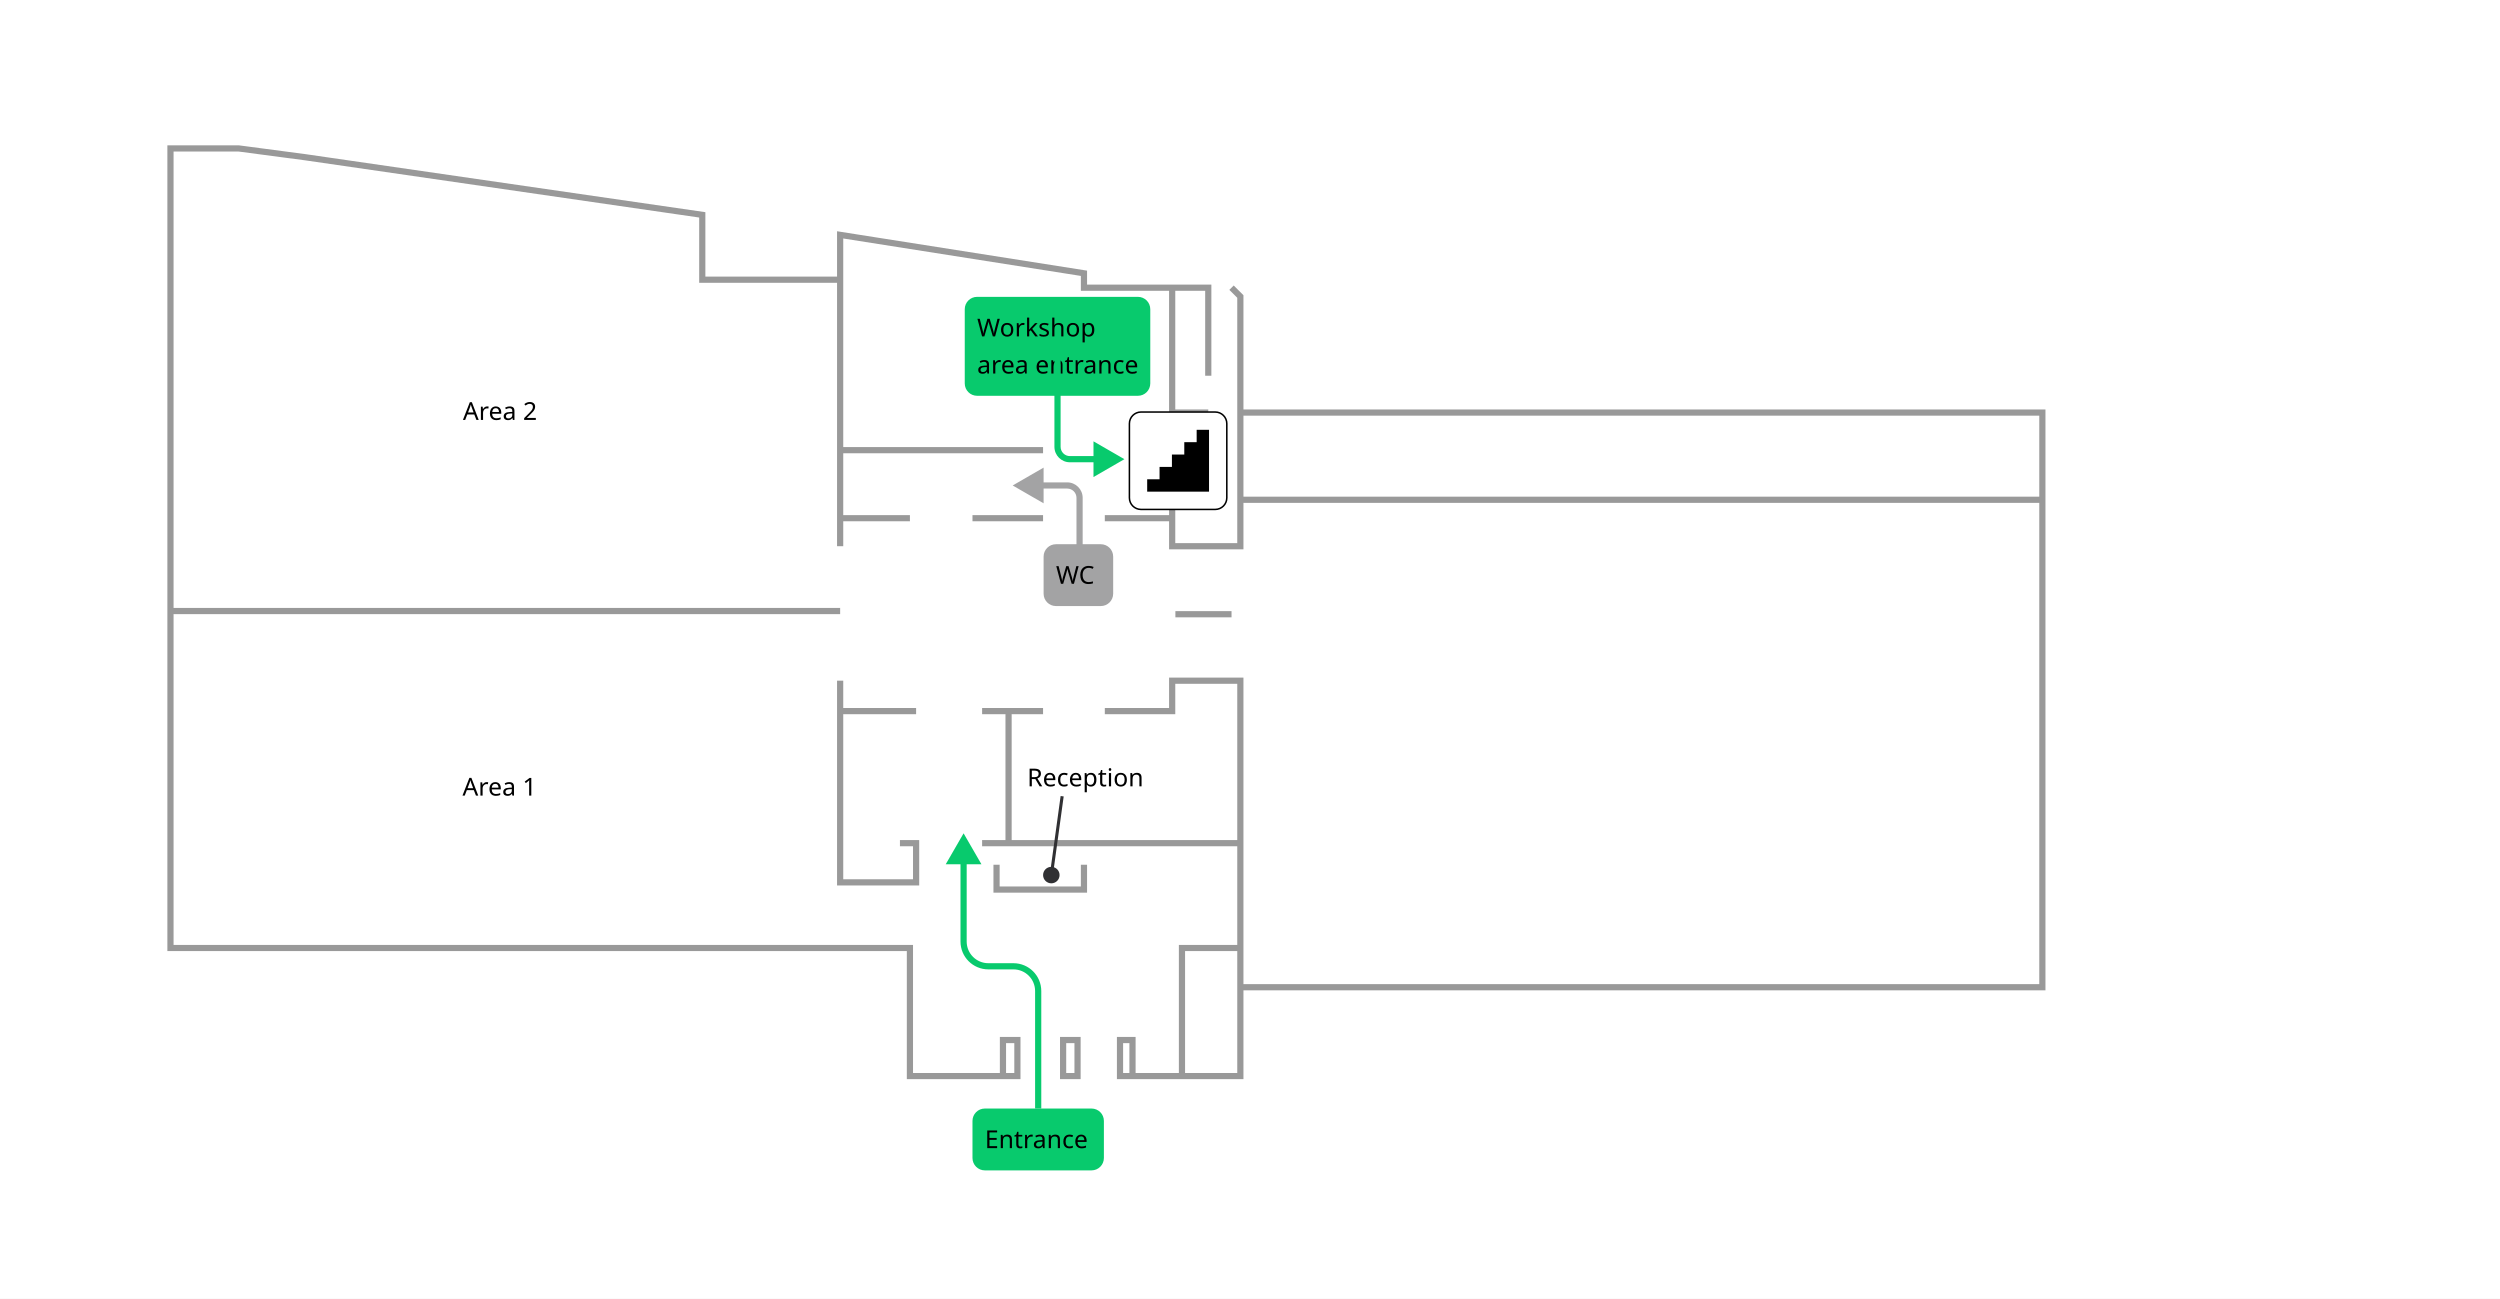
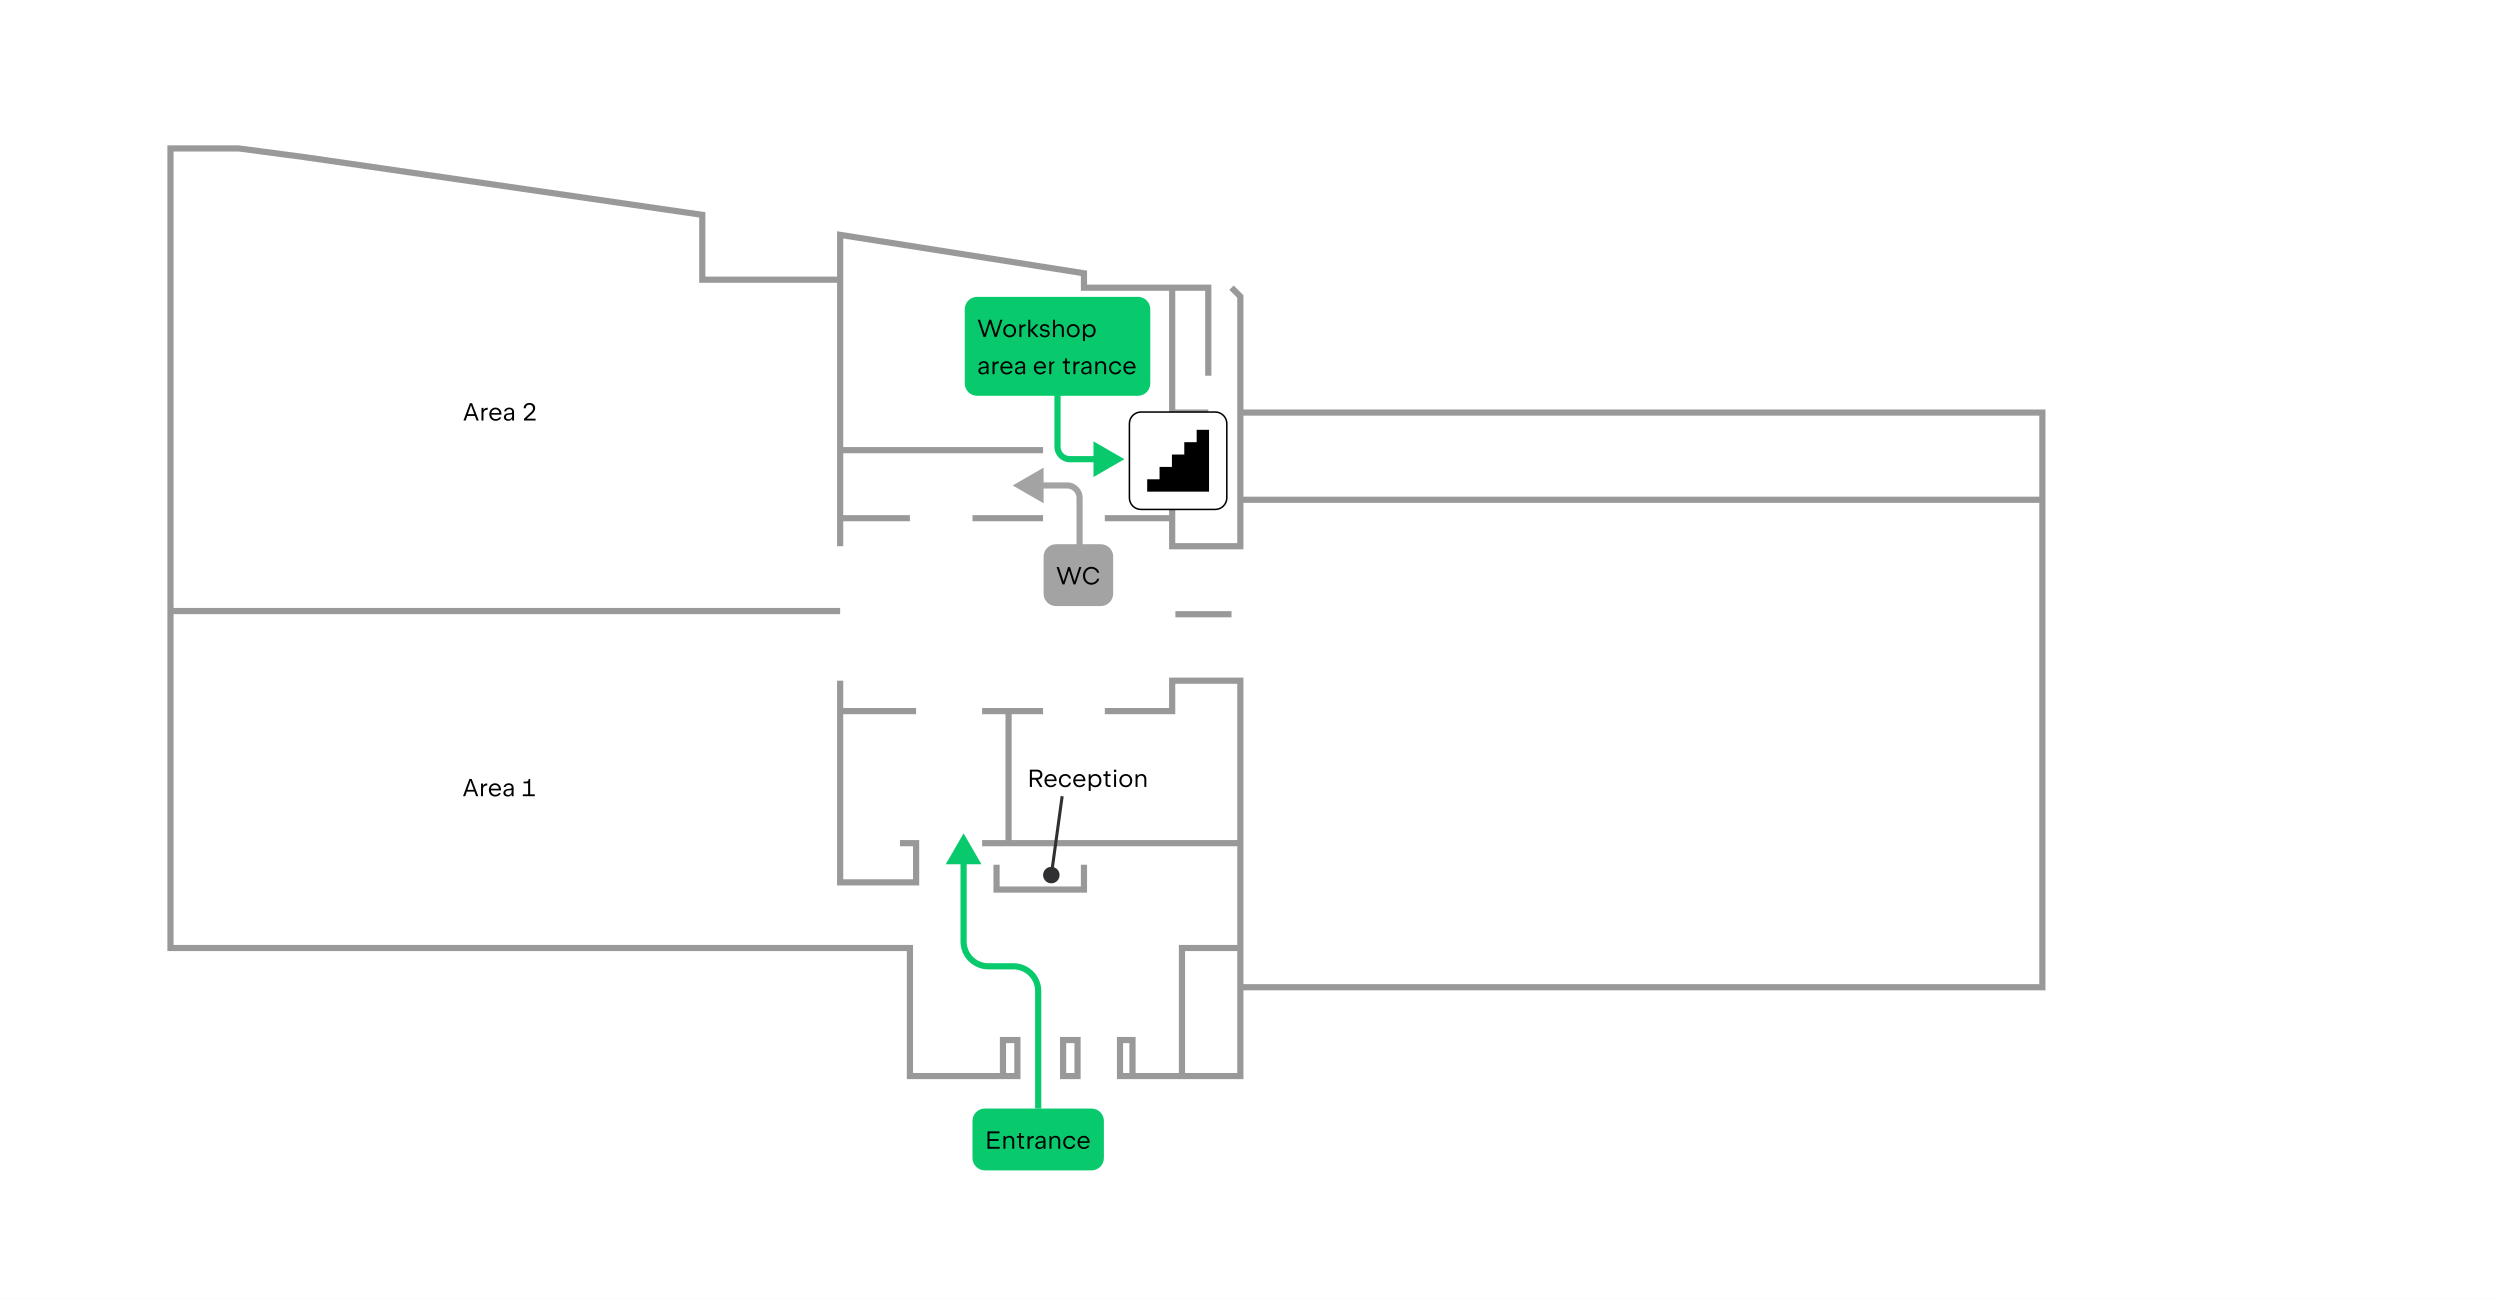
<svg xmlns="http://www.w3.org/2000/svg" width="1617" height="840" viewBox="0 0 1617 840" fill="none">
  <rect width="1617" height="840" fill="white" />
  <path opacity="0.8" d="M110.26 395.223L110.26 96H154.353L197.408 101.695L454.233 138.968V180.901H498.821H543.408M110.26 395.223L543.408 395.223M110.26 395.223V405.06V433.015L110.26 570.72V613.17L588.539 613.17V696H648.713M543.408 291.168H652.344H674.65M543.408 291.168V180.901M543.408 291.168V335.172M781.51 243.023V186.078H758.167M758.167 186.078H753.498L701.105 186.078V176.759L543.408 151.91V180.901M758.167 186.078V266.837H781.51M796.554 186.078L802.26 191.772V266.837M802.26 266.837H1321V323.265M802.26 266.837V323.265M714.593 459.934H758.167V440.262H802.26V459.934V545.353M802.26 545.353H758.167H652.344M802.26 545.353L802.26 570.72V613.17M635.225 545.353H652.344M652.344 545.353V459.934H635.225H674.65M592.539 459.934H543.408V440.262V570.72H592.539V545.353H582.083M802.26 613.17H764.5V696M802.26 613.17V638.537M543.408 353.291V335.172M543.408 335.172H588.539M629 335.172H674.65M732.749 291.168H758.167V284.956V308.252M714.593 335.172H758.167V323.265V338.278V353.291H781.51H802.26V338.278V323.265M760.242 397.294H796.554M701.105 559.33L701.105 575.379H644.563L644.563 559.33M802.26 638.537V696H732.5M802.26 638.537H1321V524.645V437.674V353.291V323.265M1321 323.265H802.26M648.713 696V672.704H658.05V696H648.713ZM732.5 696H724.423V672.704H732.5V696ZM687.618 696V672.704H696.955V696H687.618Z" stroke="black" stroke-opacity="0.5" stroke-width="4" />
-   <text fill="black" xml:space="preserve" style="white-space: pre" font-family="JetBrains Sans" font-size="16" letter-spacing="0.002em">
-     <tspan x="299.128" y="514.6">Area 1</tspan>
-   </text>
-   <text fill="black" xml:space="preserve" style="white-space: pre" font-family="JetBrains Sans" font-size="16" letter-spacing="0.002em">
-     <tspan x="299.424" y="271.6">Area 2</tspan>
-   </text>
+   <path d="M303.624 503.8H305.056L309.36 515H307.952L306.872 512.024H301.92L300.912 515H299.472L303.624 503.8ZM306.44 510.872L304.528 505.664L304.336 504.984L304.144 505.664L302.328 510.872H306.44ZM311.13 506.808H312.41V508.168C312.671 507.704 313.01 507.349 313.426 507.104C313.842 506.853 314.319 506.728 314.858 506.728H315.146V508.064H314.81C314.324 508.064 313.9 508.157 313.538 508.344C313.175 508.531 312.895 508.797 312.698 509.144C312.506 509.485 312.41 509.888 312.41 510.352V515H311.13V506.808ZM320.2 515.192C319.432 515.192 318.742 515.008 318.128 514.64C317.515 514.272 317.035 513.763 316.688 513.112C316.347 512.456 316.176 511.715 316.176 510.888C316.176 510.083 316.35 509.355 316.696 508.704C317.048 508.053 317.531 507.544 318.144 507.176C318.758 506.803 319.443 506.616 320.2 506.616C320.974 506.616 321.651 506.8 322.232 507.168C322.819 507.536 323.27 508.045 323.584 508.696C323.904 509.347 324.064 510.083 324.064 510.904V511.216H317.48C317.534 511.776 317.686 512.272 317.936 512.704C318.187 513.136 318.515 513.472 318.92 513.712C319.326 513.952 319.779 514.072 320.28 514.072C320.819 514.072 321.294 513.973 321.704 513.776C322.115 513.579 322.414 513.309 322.6 512.968H323.88C323.784 513.309 323.582 513.651 323.272 513.992C322.968 514.333 322.552 514.619 322.024 514.848C321.502 515.077 320.894 515.192 320.2 515.192ZM322.736 510.16C322.63 509.413 322.358 508.824 321.92 508.392C321.488 507.96 320.92 507.744 320.216 507.744C319.742 507.744 319.315 507.843 318.936 508.04C318.558 508.232 318.246 508.512 318 508.88C317.755 509.243 317.592 509.669 317.512 510.16H322.736ZM329.081 506.616C329.7 506.616 330.244 506.731 330.713 506.96C331.183 507.184 331.545 507.515 331.801 507.952C332.063 508.384 332.193 508.899 332.193 509.496V515H330.945V513.664C330.716 514.16 330.38 514.539 329.937 514.8C329.495 515.061 328.969 515.192 328.361 515.192C327.839 515.192 327.367 515.091 326.945 514.888C326.524 514.685 326.193 514.405 325.953 514.048C325.713 513.691 325.593 513.285 325.593 512.832C325.593 512.405 325.703 512.013 325.921 511.656C326.145 511.293 326.452 510.997 326.841 510.768C327.236 510.539 327.679 510.397 328.169 510.344L330.353 510.104C330.535 510.083 330.676 510.008 330.777 509.88C330.879 509.752 330.929 509.565 330.929 509.32C330.929 508.995 330.852 508.709 330.697 508.464C330.543 508.219 330.324 508.029 330.041 507.896C329.764 507.757 329.441 507.688 329.073 507.688C328.705 507.688 328.375 507.752 328.081 507.88C327.788 508.003 327.551 508.171 327.369 508.384C327.193 508.592 327.087 508.819 327.049 509.064H325.769C325.833 508.6 326.015 508.184 326.313 507.816C326.617 507.443 327.009 507.149 327.489 506.936C327.969 506.723 328.5 506.616 329.081 506.616ZM326.921 512.76C326.921 513.037 326.993 513.283 327.137 513.496C327.287 513.709 327.492 513.877 327.753 514C328.015 514.117 328.313 514.176 328.649 514.176C329.108 514.176 329.508 514.083 329.849 513.896C330.196 513.709 330.463 513.448 330.649 513.112C330.836 512.771 330.929 512.379 330.929 511.936V511L328.345 511.288C327.919 511.336 327.575 511.496 327.313 511.768C327.052 512.04 326.921 512.371 326.921 512.76ZM338.151 513.784H341.575L341.583 506.64H338.639V505.56H340.303C340.82 505.56 341.228 505.403 341.527 505.088C341.831 504.768 341.98 504.339 341.975 503.8H342.911L342.919 513.784H345.911V515H338.151V513.784Z" fill="black" />
+   <path d="M303.92 260.8H305.352L309.656 272H308.248L307.168 269.024H302.216L301.208 272H299.768L303.92 260.8ZM306.736 267.872L304.824 262.664L304.632 261.984L304.44 262.664L302.624 267.872H306.736ZM311.427 263.808H312.707V265.168C312.968 264.704 313.307 264.349 313.723 264.104C314.139 263.853 314.616 263.728 315.155 263.728H315.443V265.064H315.107C314.621 265.064 314.197 265.157 313.835 265.344C313.472 265.531 313.192 265.797 312.995 266.144C312.803 266.485 312.707 266.888 312.707 267.352V272H311.427V263.808ZM320.497 272.192C319.729 272.192 319.039 272.008 318.425 271.64C317.812 271.272 317.332 270.763 316.985 270.112C316.644 269.456 316.473 268.715 316.473 267.888C316.473 267.083 316.647 266.355 316.993 265.704C317.345 265.053 317.828 264.544 318.441 264.176C319.055 263.803 319.74 263.616 320.497 263.616C321.271 263.616 321.948 263.8 322.529 264.168C323.116 264.536 323.567 265.045 323.881 265.696C324.201 266.347 324.361 267.083 324.361 267.904V268.216H317.777C317.831 268.776 317.983 269.272 318.233 269.704C318.484 270.136 318.812 270.472 319.217 270.712C319.623 270.952 320.076 271.072 320.577 271.072C321.116 271.072 321.591 270.973 322.001 270.776C322.412 270.579 322.711 270.309 322.897 269.968H324.177C324.081 270.309 323.879 270.651 323.569 270.992C323.265 271.333 322.849 271.619 322.321 271.848C321.799 272.077 321.191 272.192 320.497 272.192ZM323.033 267.16C322.927 266.413 322.655 265.824 322.217 265.392C321.785 264.96 321.217 264.744 320.513 264.744C320.039 264.744 319.612 264.843 319.233 265.04C318.855 265.232 318.543 265.512 318.297 265.88C318.052 266.243 317.889 266.669 317.809 267.16H323.033ZM329.378 263.616C329.997 263.616 330.541 263.731 331.01 263.96C331.479 264.184 331.842 264.515 332.098 264.952C332.359 265.384 332.49 265.899 332.49 266.496V272H331.242V270.664C331.013 271.16 330.677 271.539 330.234 271.8C329.791 272.061 329.266 272.192 328.658 272.192C328.135 272.192 327.663 272.091 327.242 271.888C326.821 271.685 326.49 271.405 326.25 271.048C326.01 270.691 325.89 270.285 325.89 269.832C325.89 269.405 325.999 269.013 326.218 268.656C326.442 268.293 326.749 267.997 327.138 267.768C327.533 267.539 327.975 267.397 328.466 267.344L330.65 267.104C330.831 267.083 330.973 267.008 331.074 266.88C331.175 266.752 331.226 266.565 331.226 266.32C331.226 265.995 331.149 265.709 330.994 265.464C330.839 265.219 330.621 265.029 330.338 264.896C330.061 264.757 329.738 264.688 329.37 264.688C329.002 264.688 328.671 264.752 328.378 264.88C328.085 265.003 327.847 265.171 327.666 265.384C327.49 265.592 327.383 265.819 327.346 266.064H326.066C326.13 265.6 326.311 265.184 326.61 264.816C326.914 264.443 327.306 264.149 327.786 263.936C328.266 263.723 328.797 263.616 329.378 263.616ZM327.218 269.76C327.218 270.037 327.29 270.283 327.434 270.496C327.583 270.709 327.789 270.877 328.05 271C328.311 271.117 328.61 271.176 328.946 271.176C329.405 271.176 329.805 271.083 330.146 270.896C330.493 270.709 330.759 270.448 330.946 270.112C331.133 269.771 331.226 269.379 331.226 268.936V268L328.642 268.288C328.215 268.336 327.871 268.496 327.61 268.768C327.349 269.04 327.218 269.371 327.218 269.76ZM338.934 270.824L343.454 266.576C343.902 266.16 344.232 265.755 344.446 265.36C344.659 264.96 344.766 264.544 344.766 264.112C344.766 263.653 344.667 263.248 344.47 262.896C344.272 262.544 343.998 262.269 343.646 262.072C343.294 261.875 342.888 261.776 342.43 261.776C341.966 261.776 341.552 261.872 341.19 262.064C340.827 262.256 340.544 262.525 340.342 262.872C340.144 263.213 340.046 263.605 340.046 264.048H338.702C338.702 263.376 338.859 262.779 339.174 262.256C339.494 261.733 339.939 261.328 340.51 261.04C341.086 260.752 341.742 260.608 342.478 260.608C343.203 260.608 343.843 260.749 344.398 261.032C344.952 261.315 345.382 261.712 345.686 262.224C345.99 262.736 346.142 263.323 346.142 263.984C346.142 264.624 345.99 265.232 345.686 265.808C345.382 266.384 344.899 266.973 344.238 267.576L340.71 270.784H346.414V272H338.934V270.824Z" fill="black" />
  <path d="M623.25 539L611.703 559H634.797L623.25 539ZM673.5 717V641H669.5V717H673.5ZM655.5 623H639.25V627H655.5V623ZM625.25 609V557H621.25V609H625.25ZM639.25 623C631.518 623 625.25 616.732 625.25 609H621.25C621.25 618.941 629.309 627 639.25 627V623ZM673.5 641C673.5 631.059 665.441 623 655.5 623V627C663.232 627 669.5 633.268 669.5 641H673.5Z" fill="#08CA6D" />
  <rect x="629" y="717" width="85" height="40" rx="8" fill="#08CA6D" />
-   <text fill="black" xml:space="preserve" style="white-space: pre" font-family="JetBrains Sans" font-size="16" letter-spacing="0.002em">
-     <tspan x="637" y="742.6">Entrance</tspan>
-   </text>
+   <path d="M638.72 731.8H646.464V733.04H640.016V736.736H645.92V737.968H640.016V741.76H646.624V743H638.72V731.8ZM649.033 734.808H650.265V736.136C650.543 735.645 650.911 735.269 651.369 735.008C651.833 734.747 652.369 734.616 652.977 734.616C653.564 734.616 654.084 734.741 654.537 734.992C654.991 735.243 655.345 735.613 655.601 736.104C655.863 736.589 655.993 737.173 655.993 737.856V743H654.713V737.984C654.713 737.275 654.529 736.723 654.161 736.328C653.793 735.933 653.287 735.736 652.641 735.736C652.183 735.736 651.777 735.837 651.425 736.04C651.073 736.243 650.799 736.528 650.601 736.896C650.409 737.259 650.313 737.675 650.313 738.144V743H649.033V734.808ZM661.205 743C660.816 743 660.461 742.917 660.141 742.752C659.826 742.581 659.578 742.349 659.397 742.056C659.216 741.757 659.125 741.427 659.125 741.064L659.117 735.944H657.677L657.685 734.808H658.573C658.776 734.808 658.938 734.744 659.061 734.616C659.189 734.488 659.253 734.325 659.253 734.128V732.808H660.405V734.808H662.381L662.373 735.944H660.397L660.405 740.984C660.405 741.235 660.488 741.445 660.653 741.616C660.824 741.781 661.034 741.864 661.285 741.864H662.373V743H661.205ZM664.628 734.808H665.908V736.168C666.17 735.704 666.508 735.349 666.924 735.104C667.34 734.853 667.818 734.728 668.356 734.728H668.644V736.064H668.308C667.823 736.064 667.399 736.157 667.036 736.344C666.674 736.531 666.394 736.797 666.196 737.144C666.004 737.485 665.908 737.888 665.908 738.352V743H664.628V734.808ZM673.103 734.616C673.721 734.616 674.265 734.731 674.735 734.96C675.204 735.184 675.567 735.515 675.823 735.952C676.084 736.384 676.215 736.899 676.215 737.496V743H674.967V741.664C674.737 742.16 674.401 742.539 673.959 742.8C673.516 743.061 672.991 743.192 672.383 743.192C671.86 743.192 671.388 743.091 670.967 742.888C670.545 742.685 670.215 742.405 669.975 742.048C669.735 741.691 669.615 741.285 669.615 740.832C669.615 740.405 669.724 740.013 669.943 739.656C670.167 739.293 670.473 738.997 670.863 738.768C671.257 738.539 671.7 738.397 672.191 738.344L674.375 738.104C674.556 738.083 674.697 738.008 674.799 737.88C674.9 737.752 674.951 737.565 674.951 737.32C674.951 736.995 674.873 736.709 674.719 736.464C674.564 736.219 674.345 736.029 674.063 735.896C673.785 735.757 673.463 735.688 673.095 735.688C672.727 735.688 672.396 735.752 672.103 735.88C671.809 736.003 671.572 736.171 671.391 736.384C671.215 736.592 671.108 736.819 671.071 737.064H669.791C669.855 736.6 670.036 736.184 670.335 735.816C670.639 735.443 671.031 735.149 671.511 734.936C671.991 734.723 672.521 734.616 673.103 734.616ZM670.943 740.76C670.943 741.037 671.015 741.283 671.159 741.496C671.308 741.709 671.513 741.877 671.775 742C672.036 742.117 672.335 742.176 672.671 742.176C673.129 742.176 673.529 742.083 673.871 741.896C674.217 741.709 674.484 741.448 674.671 741.112C674.857 740.771 674.951 740.379 674.951 739.936V739L672.367 739.288C671.94 739.336 671.596 739.496 671.335 739.768C671.073 740.04 670.943 740.371 670.943 740.76ZM678.801 734.808H680.033V736.136C680.311 735.645 680.679 735.269 681.137 735.008C681.601 734.747 682.137 734.616 682.745 734.616C683.332 734.616 683.852 734.741 684.305 734.992C684.759 735.243 685.113 735.613 685.369 736.104C685.631 736.589 685.761 737.173 685.761 737.856V743H684.481V737.984C684.481 737.275 684.297 736.723 683.929 736.328C683.561 735.933 683.055 735.736 682.409 735.736C681.951 735.736 681.545 735.837 681.193 736.04C680.841 736.243 680.567 736.528 680.369 736.896C680.177 737.259 680.081 737.675 680.081 738.144V743H678.801V734.808ZM691.741 743.192C690.968 743.192 690.269 743.005 689.645 742.632C689.021 742.259 688.53 741.747 688.173 741.096C687.821 740.44 687.645 739.709 687.645 738.904C687.645 738.099 687.821 737.371 688.173 736.72C688.53 736.064 689.021 735.549 689.645 735.176C690.269 734.803 690.968 734.616 691.741 734.616C692.733 734.616 693.565 734.869 694.237 735.376C694.909 735.877 695.338 736.605 695.525 737.56H694.245C694.074 736.973 693.76 736.531 693.301 736.232C692.848 735.928 692.328 735.776 691.741 735.776C691.213 735.776 690.738 735.909 690.317 736.176C689.901 736.443 689.576 736.813 689.341 737.288C689.106 737.763 688.989 738.301 688.989 738.904C688.989 739.501 689.106 740.037 689.341 740.512C689.576 740.987 689.901 741.36 690.317 741.632C690.738 741.899 691.213 742.032 691.741 742.032C692.328 742.032 692.848 741.883 693.301 741.584C693.76 741.28 694.074 740.835 694.245 740.248H695.525C695.402 740.867 695.162 741.397 694.805 741.84C694.448 742.283 694.005 742.619 693.477 742.848C692.949 743.077 692.37 743.192 691.741 743.192ZM700.958 743.192C700.19 743.192 699.5 743.008 698.886 742.64C698.273 742.272 697.793 741.763 697.446 741.112C697.105 740.456 696.934 739.715 696.934 738.888C696.934 738.083 697.108 737.355 697.454 736.704C697.806 736.053 698.289 735.544 698.902 735.176C699.516 734.803 700.201 734.616 700.958 734.616C701.732 734.616 702.409 734.8 702.99 735.168C703.577 735.536 704.028 736.045 704.342 736.696C704.662 737.347 704.822 738.083 704.822 738.904V739.216H698.238C698.292 739.776 698.444 740.272 698.694 740.704C698.945 741.136 699.273 741.472 699.678 741.712C700.084 741.952 700.537 742.072 701.038 742.072C701.577 742.072 702.052 741.973 702.462 741.776C702.873 741.579 703.172 741.309 703.358 740.968H704.638C704.542 741.309 704.34 741.651 704.03 741.992C703.726 742.333 703.31 742.619 702.782 742.848C702.26 743.077 701.652 743.192 700.958 743.192ZM703.494 738.16C703.388 737.413 703.116 736.824 702.678 736.392C702.246 735.96 701.678 735.744 700.974 735.744C700.5 735.744 700.073 735.843 699.694 736.04C699.316 736.232 699.004 736.512 698.758 736.88C698.513 737.243 698.35 737.669 698.27 738.16H703.494Z" fill="black" />
  <rect x="624" y="192" width="120" height="64" rx="8" fill="#08CA6D" />
-   <text fill="black" xml:space="preserve" style="white-space: pre" font-family="JetBrains Sans" font-size="16" letter-spacing="0.002em">
-     <tspan x="632" y="217.6">Workshop - </tspan>
-     <tspan x="632" y="241.6">area entrance</tspan>
-   </text>
+   <path d="M633.856 206.8L636.92 216.064L639.824 206.8H641.088L644.024 216.064L647.024 206.8H648.416L644.632 218H643.336L640.432 208.896L637.48 218H636.184L632.416 206.8H633.856ZM653.045 218.192C652.266 218.192 651.557 218.008 650.917 217.64C650.282 217.267 649.781 216.755 649.413 216.104C649.05 215.448 648.869 214.715 648.869 213.904C648.869 213.093 649.05 212.363 649.413 211.712C649.781 211.056 650.285 210.544 650.925 210.176C651.565 209.803 652.274 209.616 653.053 209.616C653.831 209.616 654.538 209.803 655.173 210.176C655.807 210.544 656.306 211.053 656.669 211.704C657.037 212.355 657.221 213.088 657.221 213.904C657.221 214.72 657.037 215.453 656.669 216.104C656.306 216.755 655.807 217.267 655.173 217.64C654.538 218.008 653.829 218.192 653.045 218.192ZM650.213 213.904C650.213 214.517 650.335 215.061 650.581 215.536C650.831 216.005 651.173 216.371 651.605 216.632C652.042 216.893 652.527 217.024 653.061 217.024C653.594 217.024 654.074 216.893 654.501 216.632C654.927 216.371 655.263 216.005 655.509 215.536C655.754 215.061 655.877 214.517 655.877 213.904C655.877 213.291 655.754 212.747 655.509 212.272C655.263 211.797 654.925 211.429 654.493 211.168C654.066 210.907 653.586 210.776 653.053 210.776C652.519 210.776 652.037 210.907 651.605 211.168C651.173 211.429 650.831 211.797 650.581 212.272C650.335 212.747 650.213 213.291 650.213 213.904ZM659.354 209.808H660.634V211.168C660.896 210.704 661.234 210.349 661.65 210.104C662.066 209.853 662.544 209.728 663.082 209.728H663.37V211.064H663.034C662.549 211.064 662.125 211.157 661.762 211.344C661.4 211.531 661.12 211.797 660.922 212.144C660.73 212.485 660.634 212.888 660.634 213.352V218H659.354V209.808ZM665.097 206.8H666.377V213.648L670.089 209.808H671.681L667.945 213.712L671.825 218H670.177L666.377 213.872V218H665.097V206.8ZM675.794 218.192C675.175 218.192 674.615 218.093 674.114 217.896C673.618 217.699 673.22 217.424 672.922 217.072C672.628 216.715 672.471 216.312 672.45 215.864H673.754C673.775 216.109 673.876 216.331 674.058 216.528C674.239 216.72 674.479 216.872 674.778 216.984C675.076 217.096 675.41 217.152 675.778 217.152C676.151 217.152 676.479 217.091 676.762 216.968C677.05 216.845 677.271 216.675 677.426 216.456C677.586 216.237 677.666 215.989 677.666 215.712C677.666 215.413 677.58 215.163 677.41 214.96C677.244 214.752 677.012 214.621 676.714 214.568L674.738 214.208C674.108 214.091 673.618 213.837 673.266 213.448C672.914 213.053 672.738 212.555 672.738 211.952C672.738 211.52 672.86 211.128 673.106 210.776C673.356 210.419 673.706 210.136 674.154 209.928C674.602 209.72 675.114 209.616 675.69 209.616C676.26 209.616 676.775 209.709 677.234 209.896C677.692 210.083 678.058 210.341 678.33 210.672C678.602 211.003 678.748 211.371 678.77 211.776H677.466C677.45 211.563 677.362 211.371 677.202 211.2C677.047 211.029 676.839 210.896 676.578 210.8C676.316 210.704 676.023 210.656 675.698 210.656C675.367 210.656 675.074 210.712 674.818 210.824C674.562 210.936 674.362 211.091 674.218 211.288C674.079 211.48 674.01 211.699 674.01 211.944C674.01 212.221 674.087 212.451 674.242 212.632C674.396 212.813 674.623 212.931 674.922 212.984L676.946 213.344C677.362 213.419 677.719 213.565 678.018 213.784C678.322 214.003 678.551 214.275 678.706 214.6C678.866 214.925 678.946 215.28 678.946 215.664C678.946 216.144 678.807 216.576 678.53 216.96C678.258 217.344 677.882 217.645 677.402 217.864C676.922 218.083 676.386 218.192 675.794 218.192ZM681.129 206.8H682.361V211.136C682.639 210.645 683.007 210.269 683.465 210.008C683.929 209.747 684.465 209.616 685.073 209.616C685.66 209.616 686.18 209.741 686.633 209.992C687.087 210.243 687.441 210.613 687.697 211.104C687.959 211.589 688.089 212.173 688.089 212.856V218H686.809V212.984C686.809 212.275 686.625 211.723 686.257 211.328C685.889 210.933 685.383 210.736 684.737 210.736C684.279 210.736 683.873 210.837 683.521 211.04C683.169 211.243 682.895 211.528 682.697 211.896C682.505 212.259 682.409 212.675 682.409 213.144V218H681.129V206.8ZM694.149 218.192C693.37 218.192 692.661 218.008 692.021 217.64C691.386 217.267 690.885 216.755 690.517 216.104C690.154 215.448 689.973 214.715 689.973 213.904C689.973 213.093 690.154 212.363 690.517 211.712C690.885 211.056 691.389 210.544 692.029 210.176C692.669 209.803 693.378 209.616 694.157 209.616C694.936 209.616 695.642 209.803 696.277 210.176C696.912 210.544 697.41 211.053 697.773 211.704C698.141 212.355 698.325 213.088 698.325 213.904C698.325 214.72 698.141 215.453 697.773 216.104C697.41 216.755 696.912 217.267 696.277 217.64C695.642 218.008 694.933 218.192 694.149 218.192ZM691.317 213.904C691.317 214.517 691.44 215.061 691.685 215.536C691.936 216.005 692.277 216.371 692.709 216.632C693.146 216.893 693.632 217.024 694.165 217.024C694.698 217.024 695.178 216.893 695.605 216.632C696.032 216.371 696.368 216.005 696.613 215.536C696.858 215.061 696.981 214.517 696.981 213.904C696.981 213.291 696.858 212.747 696.613 212.272C696.368 211.797 696.029 211.429 695.597 211.168C695.17 210.907 694.69 210.776 694.157 210.776C693.624 210.776 693.141 210.907 692.709 211.168C692.277 211.429 691.936 211.797 691.685 212.272C691.44 212.747 691.317 213.291 691.317 213.904ZM701.707 209.808V211.256C702.016 210.739 702.432 210.336 702.955 210.048C703.477 209.76 704.077 209.616 704.755 209.616C705.517 209.616 706.195 209.797 706.787 210.16C707.384 210.517 707.848 211.021 708.179 211.672C708.515 212.323 708.683 213.067 708.683 213.904C708.683 214.741 708.515 215.485 708.179 216.136C707.848 216.787 707.384 217.293 706.787 217.656C706.195 218.013 705.517 218.192 704.755 218.192C704.088 218.192 703.496 218.053 702.979 217.776C702.461 217.499 702.048 217.109 701.739 216.608V220.576H700.459V209.808H701.707ZM701.739 213.904C701.739 214.517 701.856 215.061 702.091 215.536C702.331 216.005 702.664 216.373 703.091 216.64C703.517 216.901 704.005 217.032 704.555 217.032C705.099 217.032 705.581 216.901 706.003 216.64C706.424 216.373 706.752 216.005 706.987 215.536C707.221 215.061 707.339 214.517 707.339 213.904C707.339 213.291 707.221 212.749 706.987 212.28C706.752 211.805 706.424 211.437 706.003 211.176C705.581 210.909 705.099 210.776 704.555 210.776C704.005 210.776 703.517 210.909 703.091 211.176C702.664 211.437 702.331 211.805 702.091 212.28C701.856 212.749 701.739 213.291 701.739 213.904ZM636.288 233.616C636.907 233.616 637.451 233.731 637.92 233.96C638.389 234.184 638.752 234.515 639.008 234.952C639.269 235.384 639.4 235.899 639.4 236.496V242H638.152V240.664C637.923 241.16 637.587 241.539 637.144 241.8C636.701 242.061 636.176 242.192 635.568 242.192C635.045 242.192 634.573 242.091 634.152 241.888C633.731 241.685 633.4 241.405 633.16 241.048C632.92 240.691 632.8 240.285 632.8 239.832C632.8 239.405 632.909 239.013 633.128 238.656C633.352 238.293 633.659 237.997 634.048 237.768C634.443 237.539 634.885 237.397 635.376 237.344L637.56 237.104C637.741 237.083 637.883 237.008 637.984 236.88C638.085 236.752 638.136 236.565 638.136 236.32C638.136 235.995 638.059 235.709 637.904 235.464C637.749 235.219 637.531 235.029 637.248 234.896C636.971 234.757 636.648 234.688 636.28 234.688C635.912 234.688 635.581 234.752 635.288 234.88C634.995 235.003 634.757 235.171 634.576 235.384C634.4 235.592 634.293 235.819 634.256 236.064H632.976C633.04 235.6 633.221 235.184 633.52 234.816C633.824 234.443 634.216 234.149 634.696 233.936C635.176 233.723 635.707 233.616 636.288 233.616ZM634.128 239.76C634.128 240.037 634.2 240.283 634.344 240.496C634.493 240.709 634.699 240.877 634.96 241C635.221 241.117 635.52 241.176 635.856 241.176C636.315 241.176 636.715 241.083 637.056 240.896C637.403 240.709 637.669 240.448 637.856 240.112C638.043 239.771 638.136 239.379 638.136 238.936V238L635.552 238.288C635.125 238.336 634.781 238.496 634.52 238.768C634.259 239.04 634.128 239.371 634.128 239.76ZM641.987 233.808H643.267V235.168C643.528 234.704 643.867 234.349 644.283 234.104C644.699 233.853 645.176 233.728 645.715 233.728H646.003V235.064H645.667C645.181 235.064 644.757 235.157 644.395 235.344C644.032 235.531 643.752 235.797 643.555 236.144C643.363 236.485 643.267 236.888 643.267 237.352V242H641.987V233.808ZM651.057 242.192C650.289 242.192 649.599 242.008 648.985 241.64C648.372 241.272 647.892 240.763 647.545 240.112C647.204 239.456 647.033 238.715 647.033 237.888C647.033 237.083 647.207 236.355 647.553 235.704C647.905 235.053 648.388 234.544 649.001 234.176C649.615 233.803 650.3 233.616 651.057 233.616C651.831 233.616 652.508 233.8 653.089 234.168C653.676 234.536 654.127 235.045 654.441 235.696C654.761 236.347 654.921 237.083 654.921 237.904V238.216H648.337C648.391 238.776 648.543 239.272 648.793 239.704C649.044 240.136 649.372 240.472 649.777 240.712C650.183 240.952 650.636 241.072 651.137 241.072C651.676 241.072 652.151 240.973 652.561 240.776C652.972 240.579 653.271 240.309 653.457 239.968H654.737C654.641 240.309 654.439 240.651 654.129 240.992C653.825 241.333 653.409 241.619 652.881 241.848C652.359 242.077 651.751 242.192 651.057 242.192ZM653.593 237.16C653.487 236.413 653.215 235.824 652.777 235.392C652.345 234.96 651.777 234.744 651.073 234.744C650.599 234.744 650.172 234.843 649.793 235.04C649.415 235.232 649.103 235.512 648.857 235.88C648.612 236.243 648.449 236.669 648.369 237.16H653.593ZM659.938 233.616C660.557 233.616 661.101 233.731 661.57 233.96C662.039 234.184 662.402 234.515 662.658 234.952C662.919 235.384 663.05 235.899 663.05 236.496V242H661.802V240.664C661.573 241.16 661.237 241.539 660.794 241.8C660.351 242.061 659.826 242.192 659.218 242.192C658.695 242.192 658.223 242.091 657.802 241.888C657.381 241.685 657.05 241.405 656.81 241.048C656.57 240.691 656.45 240.285 656.45 239.832C656.45 239.405 656.559 239.013 656.778 238.656C657.002 238.293 657.309 237.997 657.698 237.768C658.093 237.539 658.535 237.397 659.026 237.344L661.21 237.104C661.391 237.083 661.533 237.008 661.634 236.88C661.735 236.752 661.786 236.565 661.786 236.32C661.786 235.995 661.709 235.709 661.554 235.464C661.399 235.219 661.181 235.029 660.898 234.896C660.621 234.757 660.298 234.688 659.93 234.688C659.562 234.688 659.231 234.752 658.938 234.88C658.645 235.003 658.407 235.171 658.226 235.384C658.05 235.592 657.943 235.819 657.906 236.064H656.626C656.69 235.6 656.871 235.184 657.17 234.816C657.474 234.443 657.866 234.149 658.346 233.936C658.826 233.723 659.357 233.616 659.938 233.616ZM657.778 239.76C657.778 240.037 657.85 240.283 657.994 240.496C658.143 240.709 658.349 240.877 658.61 241C658.871 241.117 659.17 241.176 659.506 241.176C659.965 241.176 660.365 241.083 660.706 240.896C661.053 240.709 661.319 240.448 661.506 240.112C661.693 239.771 661.786 239.379 661.786 238.936V238L659.202 238.288C658.775 238.336 658.431 238.496 658.17 238.768C657.909 239.04 657.778 239.371 657.778 239.76ZM672.707 242.192C671.939 242.192 671.249 242.008 670.635 241.64C670.022 241.272 669.542 240.763 669.195 240.112C668.854 239.456 668.683 238.715 668.683 237.888C668.683 237.083 668.857 236.355 669.203 235.704C669.555 235.053 670.038 234.544 670.651 234.176C671.265 233.803 671.95 233.616 672.707 233.616C673.481 233.616 674.158 233.8 674.739 234.168C675.326 234.536 675.777 235.045 676.091 235.696C676.411 236.347 676.571 237.083 676.571 237.904V238.216H669.987C670.041 238.776 670.193 239.272 670.443 239.704C670.694 240.136 671.022 240.472 671.427 240.712C671.833 240.952 672.286 241.072 672.787 241.072C673.326 241.072 673.801 240.973 674.211 240.776C674.622 240.579 674.921 240.309 675.107 239.968H676.387C676.291 240.309 676.089 240.651 675.779 240.992C675.475 241.333 675.059 241.619 674.531 241.848C674.009 242.077 673.401 242.192 672.707 242.192ZM675.243 237.16C675.137 236.413 674.865 235.824 674.427 235.392C673.995 234.96 673.427 234.744 672.723 234.744C672.249 234.744 671.822 234.843 671.443 235.04C671.065 235.232 670.753 235.512 670.507 235.88C670.262 236.243 670.099 236.669 670.019 237.16H675.243ZM678.7 233.808H679.932V235.136C680.21 234.645 680.578 234.269 681.036 234.008C681.5 233.747 682.036 233.616 682.644 233.616C683.231 233.616 683.751 233.741 684.204 233.992C684.658 234.243 685.012 234.613 685.268 235.104C685.53 235.589 685.66 236.173 685.66 236.856V242H684.38V236.984C684.38 236.275 684.196 235.723 683.828 235.328C683.46 234.933 682.954 234.736 682.308 234.736C681.85 234.736 681.444 234.837 681.092 235.04C680.74 235.243 680.466 235.528 680.268 235.896C680.076 236.259 679.98 236.675 679.98 237.144V242H678.7V233.808ZM690.872 242C690.483 242 690.128 241.917 689.808 241.752C689.493 241.581 689.245 241.349 689.064 241.056C688.883 240.757 688.792 240.427 688.792 240.064L688.784 234.944H687.344L687.352 233.808H688.24C688.443 233.808 688.605 233.744 688.728 233.616C688.856 233.488 688.92 233.325 688.92 233.128V231.808H690.072V233.808H692.048L692.04 234.944H690.064L690.072 239.984C690.072 240.235 690.155 240.445 690.32 240.616C690.491 240.781 690.701 240.864 690.952 240.864H692.04V242H690.872ZM694.295 233.808H695.575V235.168C695.836 234.704 696.175 234.349 696.591 234.104C697.007 233.853 697.484 233.728 698.023 233.728H698.311V235.064H697.975C697.49 235.064 697.066 235.157 696.703 235.344C696.34 235.531 696.06 235.797 695.863 236.144C695.671 236.485 695.575 236.888 695.575 237.352V242H694.295V233.808ZM702.77 233.616C703.388 233.616 703.932 233.731 704.402 233.96C704.871 234.184 705.234 234.515 705.49 234.952C705.751 235.384 705.882 235.899 705.882 236.496V242H704.634V240.664C704.404 241.16 704.068 241.539 703.626 241.8C703.183 242.061 702.658 242.192 702.05 242.192C701.527 242.192 701.055 242.091 700.634 241.888C700.212 241.685 699.882 241.405 699.642 241.048C699.402 240.691 699.282 240.285 699.282 239.832C699.282 239.405 699.391 239.013 699.61 238.656C699.834 238.293 700.14 237.997 700.53 237.768C700.924 237.539 701.367 237.397 701.858 237.344L704.042 237.104C704.223 237.083 704.364 237.008 704.466 236.88C704.567 236.752 704.618 236.565 704.618 236.32C704.618 235.995 704.54 235.709 704.386 235.464C704.231 235.219 704.012 235.029 703.73 234.896C703.452 234.757 703.13 234.688 702.762 234.688C702.394 234.688 702.063 234.752 701.77 234.88C701.476 235.003 701.239 235.171 701.058 235.384C700.882 235.592 700.775 235.819 700.738 236.064H699.458C699.522 235.6 699.703 235.184 700.002 234.816C700.306 234.443 700.698 234.149 701.178 233.936C701.658 233.723 702.188 233.616 702.77 233.616ZM700.61 239.76C700.61 240.037 700.682 240.283 700.826 240.496C700.975 240.709 701.18 240.877 701.442 241C701.703 241.117 702.002 241.176 702.338 241.176C702.796 241.176 703.196 241.083 703.538 240.896C703.884 240.709 704.151 240.448 704.338 240.112C704.524 239.771 704.618 239.379 704.618 238.936V238L702.034 238.288C701.607 238.336 701.263 238.496 701.002 238.768C700.74 239.04 700.61 239.371 700.61 239.76ZM708.468 233.808H709.7V235.136C709.977 234.645 710.345 234.269 710.804 234.008C711.268 233.747 711.804 233.616 712.412 233.616C712.999 233.616 713.519 233.741 713.972 233.992C714.425 234.243 714.78 234.613 715.036 235.104C715.297 235.589 715.428 236.173 715.428 236.856V242H714.148V236.984C714.148 236.275 713.964 235.723 713.596 235.328C713.228 234.933 712.721 234.736 712.076 234.736C711.617 234.736 711.212 234.837 710.86 235.04C710.508 235.243 710.233 235.528 710.036 235.896C709.844 236.259 709.748 236.675 709.748 237.144V242H708.468V233.808ZM721.408 242.192C720.634 242.192 719.936 242.005 719.312 241.632C718.688 241.259 718.197 240.747 717.84 240.096C717.488 239.44 717.312 238.709 717.312 237.904C717.312 237.099 717.488 236.371 717.84 235.72C718.197 235.064 718.688 234.549 719.312 234.176C719.936 233.803 720.634 233.616 721.408 233.616C722.4 233.616 723.232 233.869 723.904 234.376C724.576 234.877 725.005 235.605 725.192 236.56H723.912C723.741 235.973 723.426 235.531 722.968 235.232C722.514 234.928 721.994 234.776 721.408 234.776C720.88 234.776 720.405 234.909 719.984 235.176C719.568 235.443 719.242 235.813 719.008 236.288C718.773 236.763 718.656 237.301 718.656 237.904C718.656 238.501 718.773 239.037 719.008 239.512C719.242 239.987 719.568 240.36 719.984 240.632C720.405 240.899 720.88 241.032 721.408 241.032C721.994 241.032 722.514 240.883 722.968 240.584C723.426 240.28 723.741 239.835 723.912 239.248H725.192C725.069 239.867 724.829 240.397 724.472 240.84C724.114 241.283 723.672 241.619 723.144 241.848C722.616 242.077 722.037 242.192 721.408 242.192ZM730.625 242.192C729.857 242.192 729.167 242.008 728.553 241.64C727.94 241.272 727.46 240.763 727.113 240.112C726.772 239.456 726.601 238.715 726.601 237.888C726.601 237.083 726.775 236.355 727.121 235.704C727.473 235.053 727.956 234.544 728.569 234.176C729.183 233.803 729.868 233.616 730.625 233.616C731.399 233.616 732.076 233.8 732.657 234.168C733.244 234.536 733.695 235.045 734.009 235.696C734.329 236.347 734.489 237.083 734.489 237.904V238.216H727.905C727.959 238.776 728.111 239.272 728.361 239.704C728.612 240.136 728.94 240.472 729.345 240.712C729.751 240.952 730.204 241.072 730.705 241.072C731.244 241.072 731.719 240.973 732.129 240.776C732.54 240.579 732.839 240.309 733.025 239.968H734.305C734.209 240.309 734.007 240.651 733.697 240.992C733.393 241.333 732.977 241.619 732.449 241.848C731.927 242.077 731.319 242.192 730.625 242.192ZM733.161 237.16C733.055 236.413 732.783 235.824 732.345 235.392C731.913 234.96 731.345 234.744 730.641 234.744C730.167 234.744 729.74 234.843 729.361 235.04C728.983 235.232 728.671 235.512 728.425 235.88C728.18 236.243 728.017 236.669 727.937 237.16H733.161Z" fill="black" />
  <path d="M655 314L675 325.547L675 302.453L655 314ZM700.267 382L700.267 322L696.267 322L696.267 382L700.267 382ZM690.267 312L673 312L673 316L690.267 316L690.267 312ZM700.267 322C700.267 316.477 695.789 312 690.267 312L690.267 316C693.58 316 696.267 318.686 696.267 322L700.267 322Z" fill="#A3A3A4" />
  <rect x="675" y="352" width="45" height="40" rx="8" fill="#A3A3A4" />
-   <text fill="black" xml:space="preserve" style="white-space: pre" font-family="JetBrains Sans" font-size="16" letter-spacing="0.002em">
-     <tspan x="683" y="377.6">WC</tspan>
-   </text>
+   <path d="M684.856 366.8L687.92 376.064L690.824 366.8H692.088L695.024 376.064L698.024 366.8H699.416L695.632 378H694.336L691.432 368.896L688.48 378H687.184L683.416 366.8H684.856ZM705.916 378.192C704.892 378.192 703.961 377.941 703.124 377.44C702.292 376.933 701.638 376.24 701.164 375.36C700.689 374.475 700.452 373.488 700.452 372.4C700.452 371.312 700.689 370.328 701.164 369.448C701.638 368.563 702.292 367.869 703.124 367.368C703.961 366.861 704.892 366.608 705.916 366.608C706.758 366.608 707.545 366.789 708.276 367.152C709.012 367.509 709.617 367.984 710.092 368.576C710.566 369.168 710.854 369.797 710.956 370.464H709.628C709.521 370.011 709.289 369.581 708.932 369.176C708.574 368.771 708.129 368.445 707.596 368.2C707.068 367.949 706.508 367.824 705.916 367.824C705.137 367.824 704.436 368.021 703.812 368.416C703.193 368.805 702.708 369.349 702.356 370.048C702.004 370.741 701.828 371.525 701.828 372.4C701.828 373.275 702.004 374.061 702.356 374.76C702.708 375.453 703.193 375.997 703.812 376.392C704.436 376.781 705.137 376.976 705.916 376.976C706.508 376.976 707.068 376.853 707.596 376.608C708.129 376.357 708.574 376.029 708.932 375.624C709.289 375.219 709.521 374.789 709.628 374.336H710.956C710.854 375.003 710.566 375.632 710.092 376.224C709.617 376.816 709.012 377.293 708.276 377.656C707.545 378.013 706.758 378.192 705.916 378.192Z" fill="black" />
  <path d="M685.333 566C685.333 563.054 682.946 560.667 680 560.667C677.054 560.667 674.667 563.054 674.667 566C674.667 568.946 677.054 571.333 680 571.333C682.946 571.333 685.333 568.946 685.333 566ZM686.009 514.864L679.009 565.864L680.991 566.136L687.991 515.136L686.009 514.864Z" fill="#303033" />
-   <text fill="black" xml:space="preserve" style="white-space: pre" font-family="JetBrains Sans" font-size="16" letter-spacing="0.002em">
-     <tspan x="664.404" y="508.6">Reception</tspan>
-   </text>
+   <path d="M669.86 504.312H667.452V509H666.124V497.8H670.652C671.367 497.8 671.993 497.933 672.532 498.2C673.076 498.467 673.495 498.845 673.788 499.336C674.087 499.827 674.236 500.397 674.236 501.048C674.236 501.624 674.116 502.141 673.876 502.6C673.641 503.053 673.305 503.424 672.868 503.712C672.431 503.995 671.913 504.179 671.316 504.264L674.268 509H672.716L669.86 504.312ZM670.652 503.072C671.089 503.072 671.471 502.989 671.796 502.824C672.127 502.659 672.38 502.424 672.556 502.12C672.737 501.816 672.828 501.459 672.828 501.048C672.828 500.643 672.737 500.288 672.556 499.984C672.38 499.68 672.127 499.448 671.796 499.288C671.471 499.123 671.089 499.04 670.652 499.04H667.452V503.072H670.652ZM679.578 509.192C678.81 509.192 678.119 509.008 677.506 508.64C676.893 508.272 676.413 507.763 676.066 507.112C675.725 506.456 675.554 505.715 675.554 504.888C675.554 504.083 675.727 503.355 676.074 502.704C676.426 502.053 676.909 501.544 677.522 501.176C678.135 500.803 678.821 500.616 679.578 500.616C680.351 500.616 681.029 500.8 681.61 501.168C682.197 501.536 682.647 502.045 682.962 502.696C683.282 503.347 683.442 504.083 683.442 504.904V505.216H676.858C676.911 505.776 677.063 506.272 677.314 506.704C677.565 507.136 677.893 507.472 678.298 507.712C678.703 507.952 679.157 508.072 679.658 508.072C680.197 508.072 680.671 507.973 681.082 507.776C681.493 507.579 681.791 507.309 681.978 506.968H683.258C683.162 507.309 682.959 507.651 682.65 507.992C682.346 508.333 681.93 508.619 681.402 508.848C680.879 509.077 680.271 509.192 679.578 509.192ZM682.114 504.16C682.007 503.413 681.735 502.824 681.298 502.392C680.866 501.96 680.298 501.744 679.594 501.744C679.119 501.744 678.693 501.843 678.314 502.04C677.935 502.232 677.623 502.512 677.378 502.88C677.133 503.243 676.97 503.669 676.89 504.16H682.114ZM688.971 509.192C688.197 509.192 687.499 509.005 686.875 508.632C686.251 508.259 685.76 507.747 685.403 507.096C685.051 506.44 684.875 505.709 684.875 504.904C684.875 504.099 685.051 503.371 685.403 502.72C685.76 502.064 686.251 501.549 686.875 501.176C687.499 500.803 688.197 500.616 688.971 500.616C689.963 500.616 690.795 500.869 691.467 501.376C692.139 501.877 692.568 502.605 692.755 503.56H691.475C691.304 502.973 690.989 502.531 690.531 502.232C690.077 501.928 689.557 501.776 688.971 501.776C688.443 501.776 687.968 501.909 687.547 502.176C687.131 502.443 686.805 502.813 686.571 503.288C686.336 503.763 686.219 504.301 686.219 504.904C686.219 505.501 686.336 506.037 686.571 506.512C686.805 506.987 687.131 507.36 687.547 507.632C687.968 507.899 688.443 508.032 688.971 508.032C689.557 508.032 690.077 507.883 690.531 507.584C690.989 507.28 691.304 506.835 691.475 506.248H692.755C692.632 506.867 692.392 507.397 692.035 507.84C691.677 508.283 691.235 508.619 690.707 508.848C690.179 509.077 689.6 509.192 688.971 509.192ZM698.188 509.192C697.42 509.192 696.73 509.008 696.116 508.64C695.503 508.272 695.023 507.763 694.676 507.112C694.335 506.456 694.164 505.715 694.164 504.888C694.164 504.083 694.338 503.355 694.684 502.704C695.036 502.053 695.519 501.544 696.132 501.176C696.746 500.803 697.431 500.616 698.188 500.616C698.962 500.616 699.639 500.8 700.22 501.168C700.807 501.536 701.258 502.045 701.572 502.696C701.892 503.347 702.052 504.083 702.052 504.904V505.216H695.468C695.522 505.776 695.674 506.272 695.924 506.704C696.175 507.136 696.503 507.472 696.908 507.712C697.314 507.952 697.767 508.072 698.268 508.072C698.807 508.072 699.282 507.973 699.692 507.776C700.103 507.579 700.402 507.309 700.588 506.968H701.868C701.772 507.309 701.57 507.651 701.26 507.992C700.956 508.333 700.54 508.619 700.012 508.848C699.49 509.077 698.882 509.192 698.188 509.192ZM700.724 504.16C700.618 503.413 700.346 502.824 699.908 502.392C699.476 501.96 698.908 501.744 698.204 501.744C697.73 501.744 697.303 501.843 696.924 502.04C696.546 502.232 696.234 502.512 695.988 502.88C695.743 503.243 695.58 503.669 695.5 504.16H700.724ZM705.429 500.808V502.256C705.739 501.739 706.155 501.336 706.677 501.048C707.2 500.76 707.8 500.616 708.477 500.616C709.24 500.616 709.917 500.797 710.509 501.16C711.107 501.517 711.571 502.021 711.901 502.672C712.237 503.323 712.405 504.067 712.405 504.904C712.405 505.741 712.237 506.485 711.901 507.136C711.571 507.787 711.107 508.293 710.509 508.656C709.917 509.013 709.24 509.192 708.477 509.192C707.811 509.192 707.219 509.053 706.701 508.776C706.184 508.499 705.771 508.109 705.461 507.608V511.576H704.181V500.808H705.429ZM705.461 504.904C705.461 505.517 705.579 506.061 705.813 506.536C706.053 507.005 706.387 507.373 706.813 507.64C707.24 507.901 707.728 508.032 708.277 508.032C708.821 508.032 709.304 507.901 709.725 507.64C710.147 507.373 710.475 507.005 710.709 506.536C710.944 506.061 711.061 505.517 711.061 504.904C711.061 504.291 710.944 503.749 710.709 503.28C710.475 502.805 710.147 502.437 709.725 502.176C709.304 501.909 708.821 501.776 708.277 501.776C707.728 501.776 707.24 501.909 706.813 502.176C706.387 502.437 706.053 502.805 705.813 503.28C705.579 503.749 705.461 504.291 705.461 504.904ZM717.165 509C716.776 509 716.421 508.917 716.101 508.752C715.787 508.581 715.539 508.349 715.357 508.056C715.176 507.757 715.085 507.427 715.085 507.064L715.077 501.944H713.637L713.645 500.808H714.533C714.736 500.808 714.899 500.744 715.021 500.616C715.149 500.488 715.213 500.325 715.213 500.128V498.808H716.365V500.808H718.341L718.333 501.944H716.357L716.365 506.984C716.365 507.235 716.448 507.445 716.613 507.616C716.784 507.781 716.995 507.864 717.245 507.864H718.333V509H717.165ZM720.589 500.808H721.869V509H720.589V500.808ZM721.981 497.8V499.32H720.477V497.8H721.981ZM728.171 509.192C727.392 509.192 726.683 509.008 726.043 508.64C725.408 508.267 724.907 507.755 724.539 507.104C724.176 506.448 723.995 505.715 723.995 504.904C723.995 504.093 724.176 503.363 724.539 502.712C724.907 502.056 725.411 501.544 726.051 501.176C726.691 500.803 727.4 500.616 728.179 500.616C728.957 500.616 729.664 500.803 730.299 501.176C730.933 501.544 731.432 502.053 731.795 502.704C732.163 503.355 732.347 504.088 732.347 504.904C732.347 505.72 732.163 506.453 731.795 507.104C731.432 507.755 730.933 508.267 730.299 508.64C729.664 509.008 728.955 509.192 728.171 509.192ZM725.339 504.904C725.339 505.517 725.461 506.061 725.707 506.536C725.957 507.005 726.299 507.371 726.731 507.632C727.168 507.893 727.653 508.024 728.187 508.024C728.72 508.024 729.2 507.893 729.627 507.632C730.053 507.371 730.389 507.005 730.635 506.536C730.88 506.061 731.003 505.517 731.003 504.904C731.003 504.291 730.88 503.747 730.635 503.272C730.389 502.797 730.051 502.429 729.619 502.168C729.192 501.907 728.712 501.776 728.179 501.776C727.645 501.776 727.163 501.907 726.731 502.168C726.299 502.429 725.957 502.797 725.707 503.272C725.461 503.747 725.339 504.291 725.339 504.904ZM734.48 500.808H735.712V502.136C735.99 501.645 736.358 501.269 736.816 501.008C737.28 500.747 737.816 500.616 738.424 500.616C739.011 500.616 739.531 500.741 739.984 500.992C740.438 501.243 740.792 501.613 741.048 502.104C741.31 502.589 741.44 503.173 741.44 503.856V509H740.16V503.984C740.16 503.275 739.976 502.723 739.608 502.328C739.24 501.933 738.734 501.736 738.088 501.736C737.63 501.736 737.224 501.837 736.872 502.04C736.52 502.243 736.246 502.528 736.048 502.896C735.856 503.259 735.76 503.675 735.76 504.144V509H734.48V500.808Z" fill="black" />
  <path d="M727.267 297L707.267 285.453L707.267 308.547L727.267 297ZM682 229L682 289L686 289L686 229L682 229ZM692 299L709.267 299L709.267 295L692 295L692 299ZM682 289C682 294.523 686.477 299 692 299L692 295C688.686 295 686 292.314 686 289L682 289Z" fill="#08CA6D" />
  <rect x="730.5" y="266.5" width="63" height="63" rx="7.5" fill="white" />
  <rect x="730.5" y="266.5" width="63" height="63" rx="7.5" stroke="black" />
  <path d="M774 288H776V286V280H780V316H744V312H750H752V310V304H758H760V302V296H766H768V294V288H774Z" fill="black" stroke="black" stroke-width="4" />
</svg>
